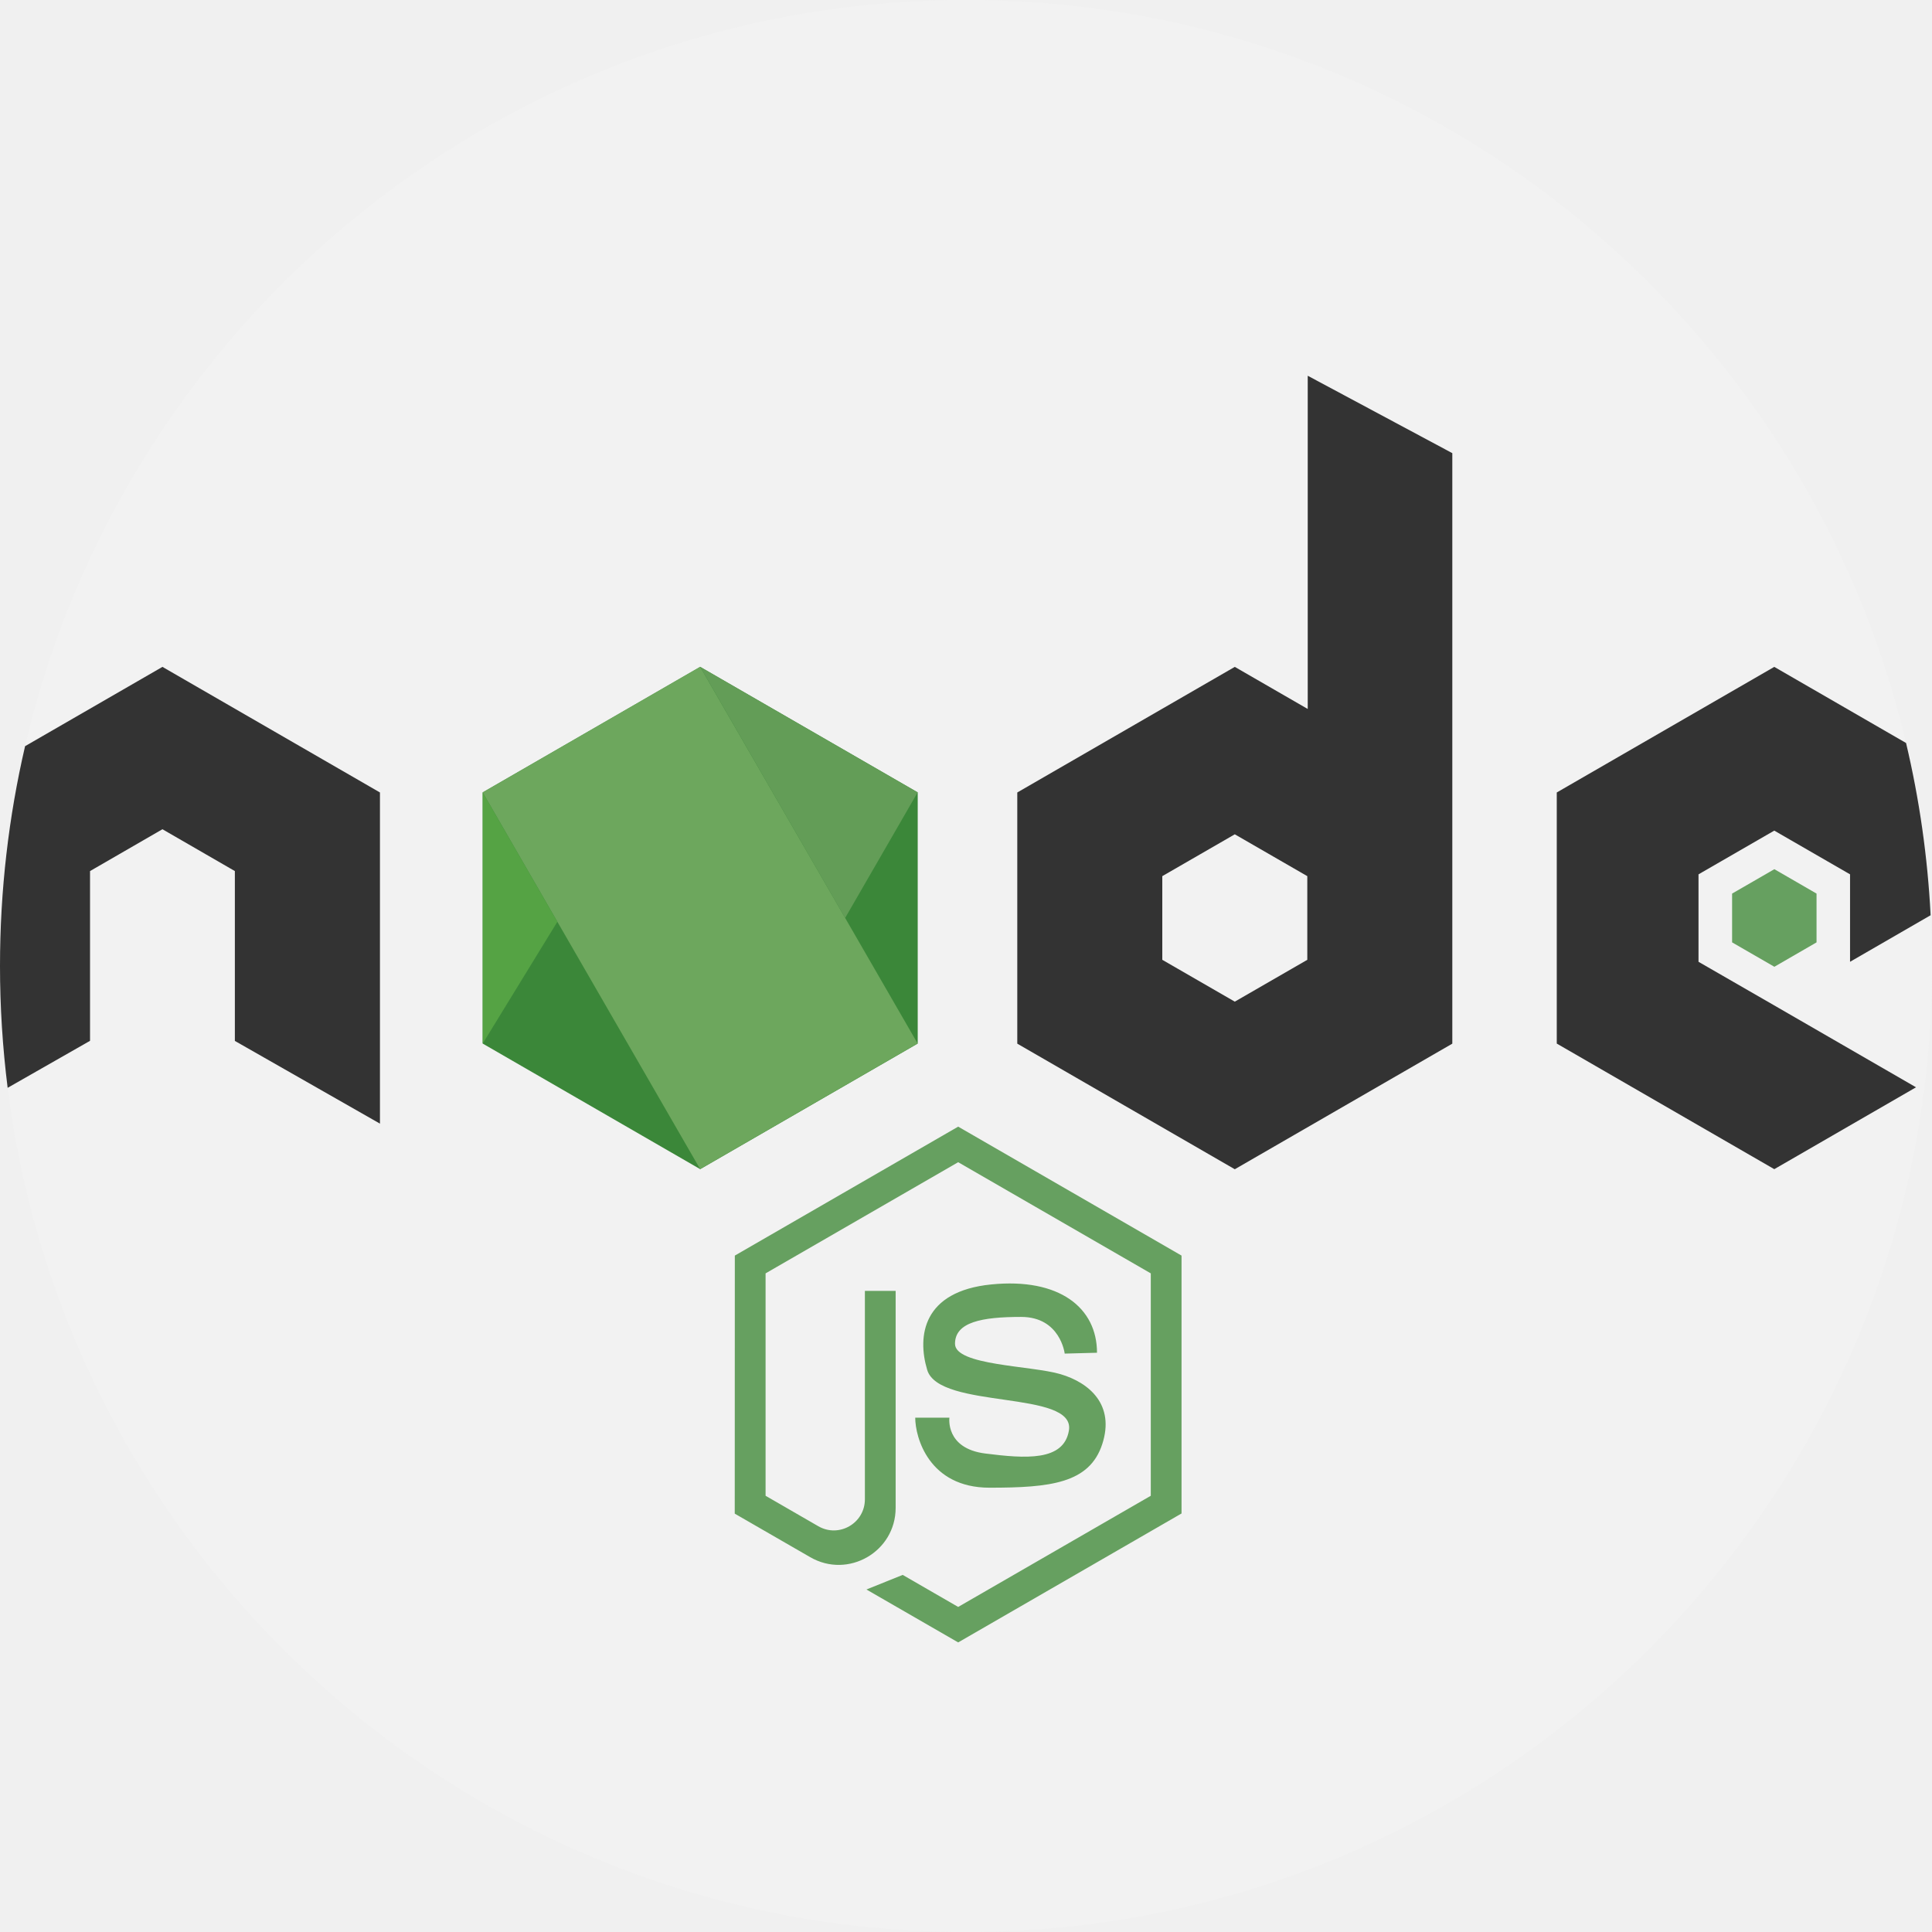
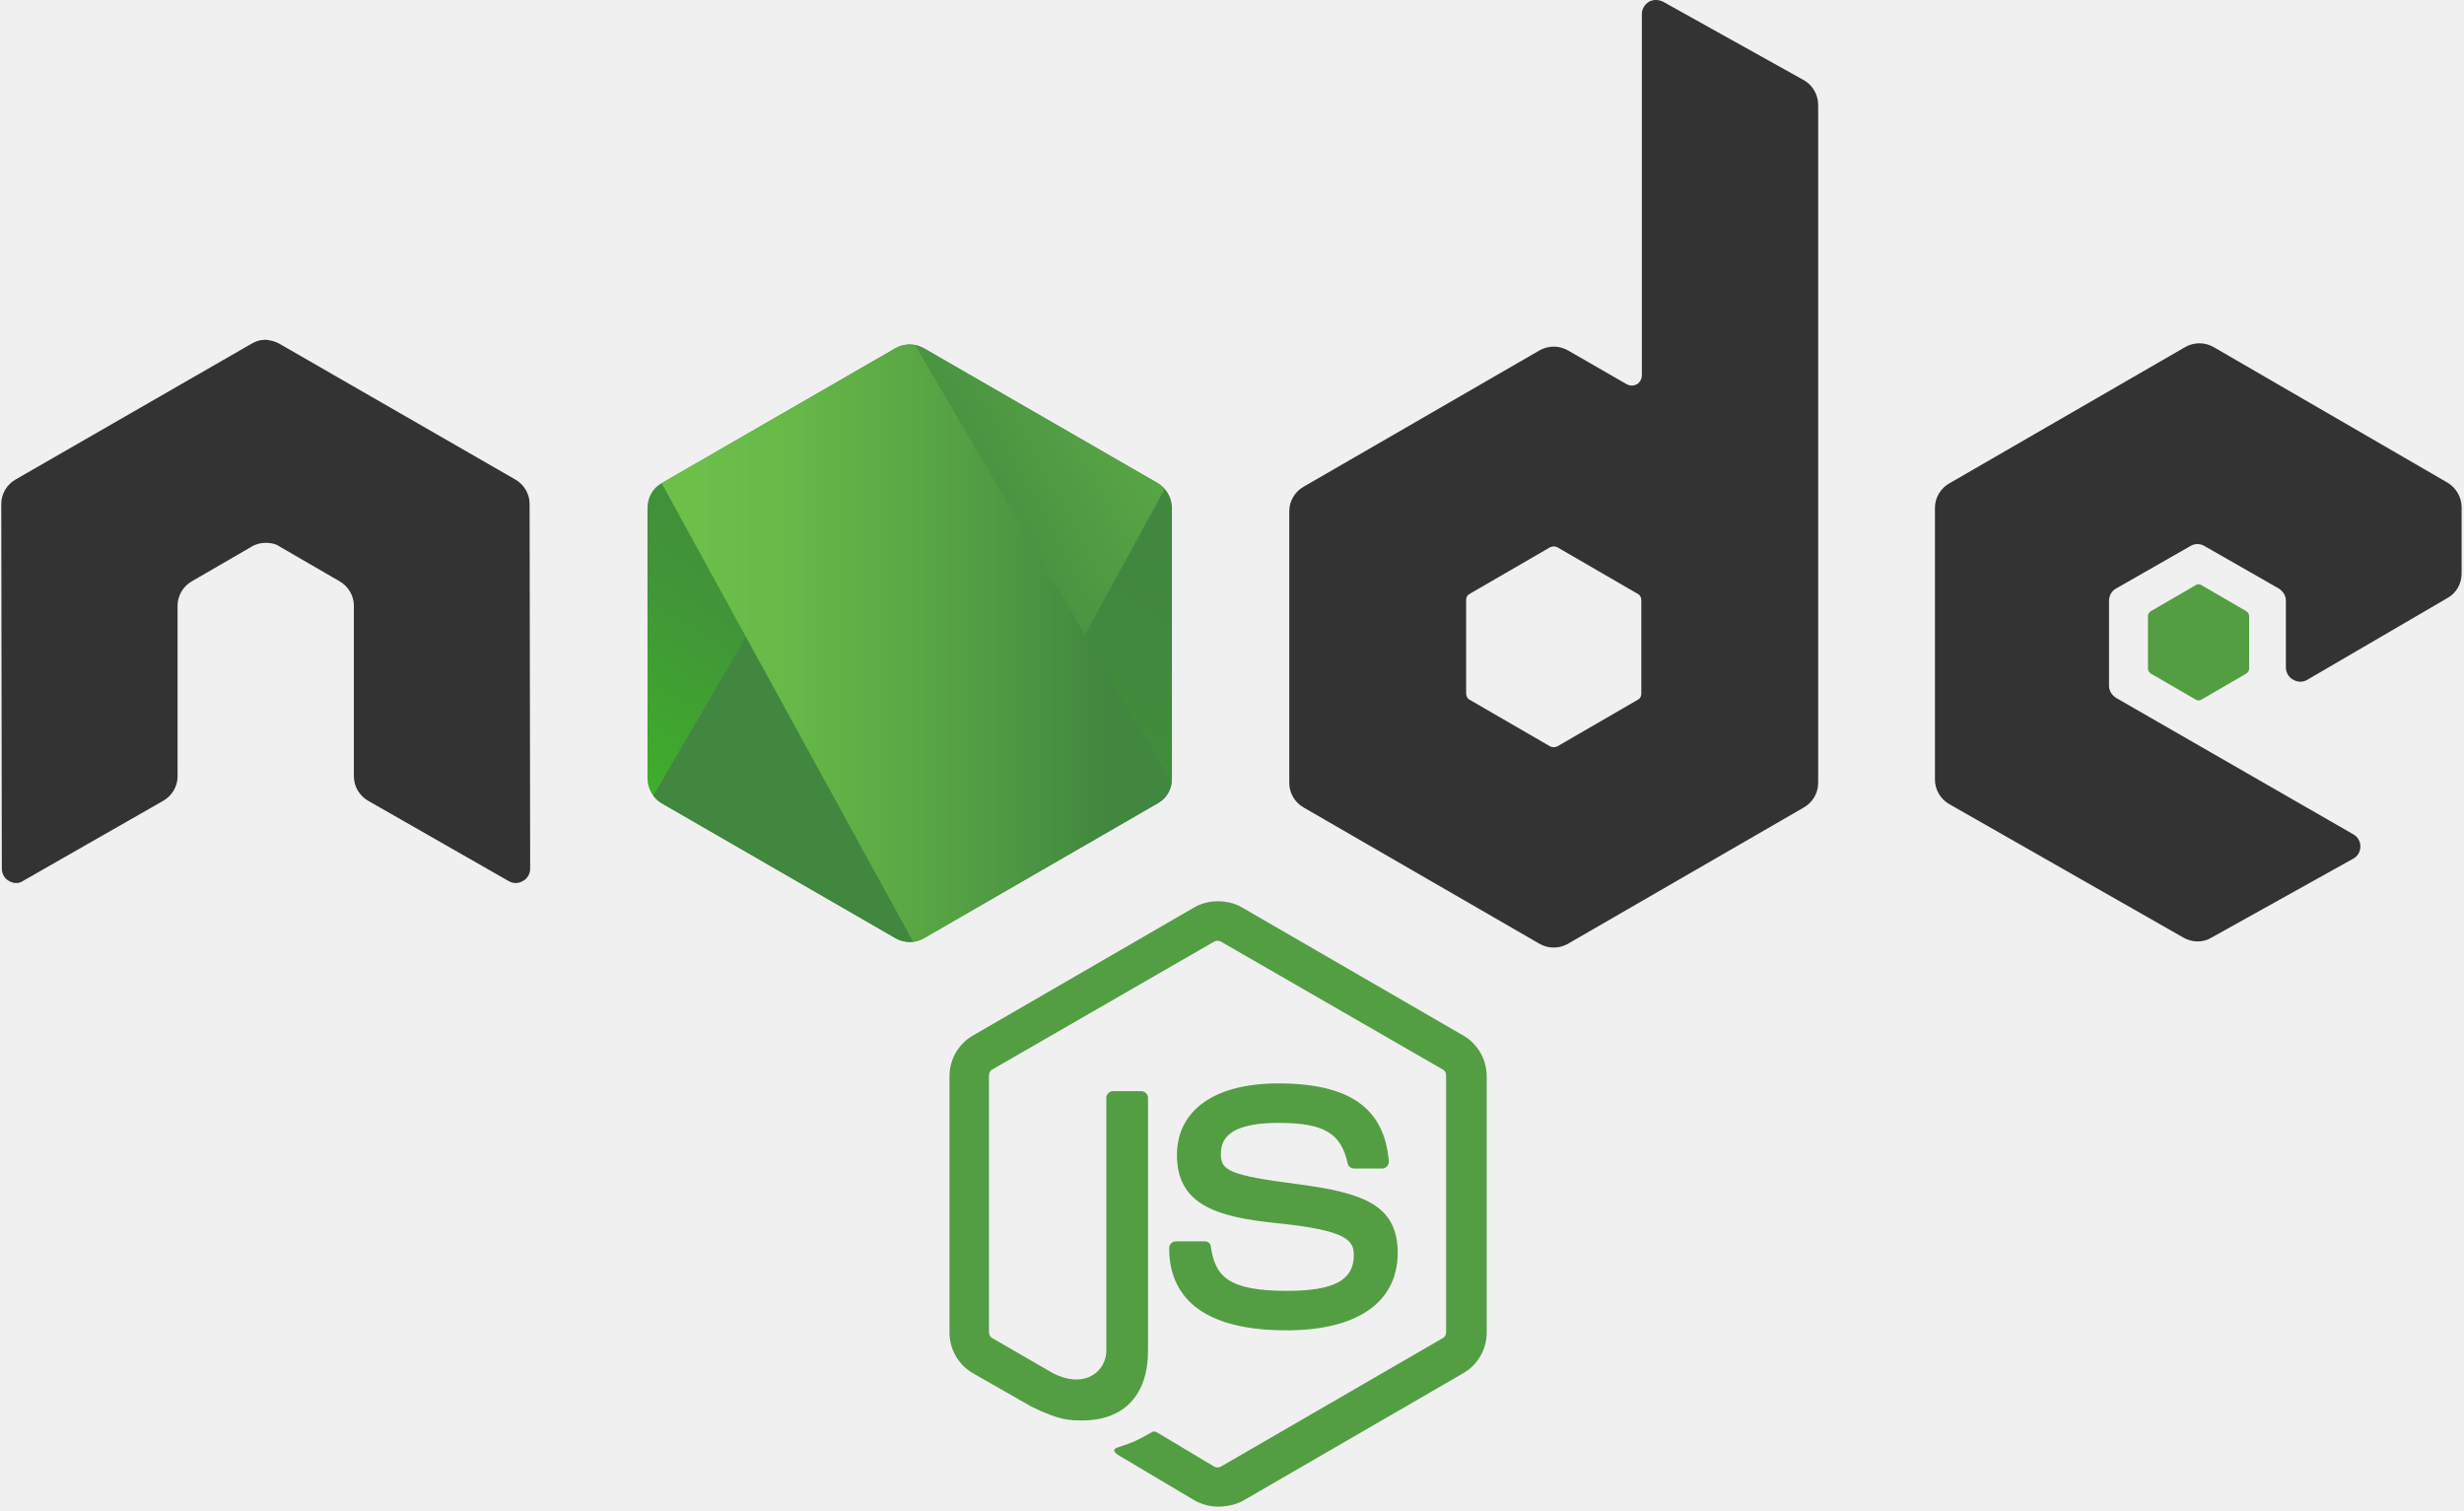
- <svg xmlns="http://www.w3.org/2000/svg" enable-background="new 0 0 2249 2249" viewBox="0 0 2249 2249">
-   <path d="m2249 1124.5c0 621-503.5 1124.5-1124.5 1124.5-573 0-1045.9-428.5-1115.6-982.6-5.9-47.1-8.9-94.5-8.9-141.9 0-88 10.1-173.7 29.2-255.9 115.9-497.7 562.3-868.6 1095.3-868.6 531.7 0 977.2 369 1094.3 864.9 15.6 65.8 25.1 132.9 28.6 200.5 1.1 19.7 1.6 39.4 1.6 59.1z" fill="#f2f2f2" />
-   <path d="m1068.3 1214.8v-292.4l-253.2-146.1-253.2 146.1v292.4l253.2 146.2z" fill="#3b8739" />
-   <path d="m2065.4 1170.4 165 95.3-165 95.3-253.2-146.2v-292.3l253.2-146.2 153.4 88.6c15.6 65.8 25.1 132.9 28.6 200.5l-93.8 54.2v-101.8l-88.2-50.9-88.2 50.9v101.8z" fill="#333" />
-   <path d="m2114.6 1097v-56.8l-49.1-28.4-49.2 28.4v56.8l49.2 28.4z" fill="#66a060" />
-   <path d="m442.3 922.5v385.5l-168.9-96.3v-197.7l-84.3-48.7-84.3 48.7v197.6l-95.9 54.7c-5.9-47-8.9-94.4-8.9-141.8 0-88 10.1-173.7 29.2-255.9l159.9-92.3z" fill="#333" />
-   <path d="m815 776.2 253.2 438.5-253.2 146.2-253.1-438.5z" fill="#6da75d" />
-   <path d="m561.9 1214.8 86.9-141.8-86.9-150.6z" fill="#55a344" />
-   <path d="m983.8 1068.6 84.4-146.2-253.1-146.1z" fill="#639d57" />
-   <path d="m1522.3 437.4v387.9l-84.9-49-253.2 146.2v292.4l253.2 146.2 253.2-146.2v-687.4zm-.5 679.9-84.4 48.7-84.4-48.7v-97.4l84.4-48.7 84.4 48.7z" fill="#333" />
-   <g fill="#66a060">
-     <path d="m1239.4 1575.7s-5-42.7-50.7-42.7-77 6-77 31.3 88.9 25.3 122.7 35.3c33.8 9.9 63.6 35.8 48.7 81.5s-60.6 50.7-131.2 50.7-86.5-58.6-86.5-81.5h39.8s-5 35.8 41.7 41.7 91.4 9.3 97.4-26.8c8-47.7-151.1-23.9-165-70.6-11.8-39.5-5-91.4 74.5-99.4s123.2 27.2 123.2 79.5z" />
-     <path d="m855.3 1762 87.9 50.7c44.2 25.5 99.4-6.4 99.4-57.4v-252.6h-35.8v242.6c0 27.8-30.1 45.3-54.3 31.3l-61.3-35.4v-258.9l224.2-129.4 224.2 129.4v258.9l-224.2 129.4-64.6-37.3-42.2 17 106.8 61.6 260-150.1v-300.2l-260-150.1-260 150.1z" />
+ <svg xmlns="http://www.w3.org/2000/svg" xmlns:xlink="http://www.w3.org/1999/xlink" width="2500" height="1533" viewBox="0 0 512 314" preserveAspectRatio="xMidYMid">
+   <defs>
+     <linearGradient x1="68.188%" y1="17.487%" x2="27.823%" y2="89.755%" id="b">
+       <stop stop-color="#41873F" offset="0%" />
+       <stop stop-color="#418B3D" offset="32.88%" />
+       <stop stop-color="#419637" offset="63.52%" />
+       <stop stop-color="#3FA92D" offset="93.19%" />
+       <stop stop-color="#3FAE2A" offset="100%" />
+     </linearGradient>
+     <path id="a" d="M57.903 1.85a5.957 5.957 0 0 0-5.894 0L3.352 29.933c-1.85 1.04-2.89 3.005-2.89 5.085v56.286c0 2.08 1.156 4.045 2.89 5.085l48.657 28.085a5.957 5.957 0 0 0 5.894 0l48.658-28.085c1.849-1.04 2.89-3.005 2.89-5.085V35.019c0-2.08-1.157-4.045-2.89-5.085L57.903 1.85z" />
+     <linearGradient x1="43.277%" y1="55.169%" x2="159.245%" y2="-18.306%" id="d">
+       <stop stop-color="#41873F" offset="13.76%" />
+       <stop stop-color="#54A044" offset="40.32%" />
+       <stop stop-color="#66B848" offset="71.36%" />
+       <stop stop-color="#6CC04A" offset="90.81%" />
+     </linearGradient>
+     <linearGradient x1="-4413.77%" y1="13.43%" x2="5327.93%" y2="13.43%" id="e">
+       <stop stop-color="#6CC04A" offset="9.192%" />
+       <stop stop-color="#66B848" offset="28.64%" />
+       <stop stop-color="#54A044" offset="59.68%" />
+       <stop stop-color="#41873F" offset="86.24%" />
+     </linearGradient>
+     <linearGradient x1="-4.389%" y1="49.997%" x2="101.499%" y2="49.997%" id="f">
+       <stop stop-color="#6CC04A" offset="9.192%" />
+       <stop stop-color="#66B848" offset="28.64%" />
+       <stop stop-color="#54A044" offset="59.68%" />
+       <stop stop-color="#41873F" offset="86.24%" />
+     </linearGradient>
+     <linearGradient x1="-9713.77%" y1="36.21%" x2="27.93%" y2="36.21%" id="g">
+       <stop stop-color="#6CC04A" offset="9.192%" />
+       <stop stop-color="#66B848" offset="28.64%" />
+       <stop stop-color="#54A044" offset="59.68%" />
+       <stop stop-color="#41873F" offset="86.24%" />
+     </linearGradient>
+     <linearGradient x1="-103.861%" y1="50.275%" x2="100.797%" y2="50.275%" id="h">
+       <stop stop-color="#6CC04A" offset="9.192%" />
+       <stop stop-color="#66B848" offset="28.64%" />
+       <stop stop-color="#54A044" offset="59.68%" />
+       <stop stop-color="#41873F" offset="86.24%" />
+     </linearGradient>
+     <linearGradient x1="130.613%" y1="-211.069%" x2="4.393%" y2="201.605%" id="i">
+       <stop stop-color="#41873F" offset="0%" />
+       <stop stop-color="#418B3D" offset="32.88%" />
+       <stop stop-color="#419637" offset="63.52%" />
+       <stop stop-color="#3FA92D" offset="93.19%" />
+       <stop stop-color="#3FAE2A" offset="100%" />
+     </linearGradient>
+   </defs>
+   <g fill="none">
+     <path d="M253.11 313.094c-1.733 0-3.351-.462-4.854-1.271l-15.371-9.13c-2.312-1.272-1.156-1.734-.462-1.965 3.12-1.04 3.698-1.272 6.934-3.12.347-.232.81-.116 1.156.115l11.789 7.05c.462.231 1.04.231 1.386 0l46.115-26.698c.462-.231.694-.694.694-1.271v-53.28c0-.579-.232-1.04-.694-1.272l-46.115-26.582c-.462-.232-1.04-.232-1.386 0l-46.115 26.582c-.462.231-.694.809-.694 1.271v53.28c0 .463.232 1.04.694 1.272l12.598 7.281c6.819 3.467 11.095-.578 11.095-4.623v-52.587c0-.693.578-1.387 1.387-1.387h5.894c.694 0 1.387.578 1.387 1.387v52.587c0 9.13-4.97 14.447-13.638 14.447-2.658 0-4.738 0-10.633-2.89l-12.135-6.934c-3.005-1.733-4.854-4.97-4.854-8.437v-53.28c0-3.467 1.849-6.704 4.854-8.437l46.114-26.698c2.89-1.618 6.82-1.618 9.709 0l46.114 26.698c3.005 1.733 4.855 4.97 4.855 8.437v53.28c0 3.467-1.85 6.704-4.855 8.437l-46.114 26.698c-1.503.694-3.236 1.04-4.854 1.04zm14.216-36.637c-20.225 0-24.386-9.246-24.386-17.105 0-.694.578-1.387 1.387-1.387h6.01c.693 0 1.271.462 1.271 1.156.925 6.125 3.583 9.13 15.834 9.13 9.708 0 13.87-2.196 13.87-7.397 0-3.005-1.157-5.2-16.297-6.703-12.598-1.272-20.457-4.045-20.457-14.1 0-9.362 7.86-14.91 21.035-14.91 14.793 0 22.075 5.086 23 16.18 0 .348-.116.694-.347 1.041-.232.231-.578.462-.925.462h-6.01c-.578 0-1.156-.462-1.271-1.04-1.387-6.356-4.97-8.437-14.447-8.437-10.633 0-11.905 3.699-11.905 6.472 0 3.352 1.503 4.392 15.834 6.241 14.216 1.85 20.92 4.508 20.92 14.447-.116 10.171-8.437 15.95-23.116 15.95z" fill="#539E43" />
+     <path d="M110.028 104.712c0-2.08-1.156-4.046-3.005-5.086l-49.004-28.2c-.81-.463-1.734-.694-2.658-.81h-.463c-.924 0-1.849.347-2.658.81l-49.004 28.2c-1.85 1.04-3.005 3.005-3.005 5.086l.116 75.817c0 1.04.578 2.08 1.502 2.543.925.578 2.08.578 2.89 0l29.125-16.643c1.849-1.04 3.005-3.005 3.005-5.085v-35.482c0-2.08 1.155-4.045 3.005-5.085l12.366-7.166c.925-.578 1.965-.81 3.005-.81 1.04 0 2.08.232 2.89.81l12.366 7.166c1.85 1.04 3.005 3.004 3.005 5.085v35.482c0 2.08 1.156 4.045 3.005 5.085l29.125 16.643c.925.578 2.08.578 3.005 0 .925-.463 1.503-1.503 1.503-2.543l-.116-75.817zM345.571.347c-.924-.463-2.08-.463-2.89 0-.924.578-1.502 1.502-1.502 2.542v75.125c0 .693-.346 1.386-1.04 1.849-.693.346-1.387.346-2.08 0l-12.251-7.05a5.957 5.957 0 0 0-5.895 0l-49.004 28.316c-1.849 1.04-3.005 3.005-3.005 5.085v56.516c0 2.08 1.156 4.046 3.005 5.086l49.004 28.316a5.957 5.957 0 0 0 5.895 0l49.004-28.316c1.849-1.04 3.005-3.005 3.005-5.086V21.844c0-2.196-1.156-4.16-3.005-5.201L345.572.347zm-4.507 143.776c0 .578-.231 1.04-.694 1.271l-16.758 9.708a1.714 1.714 0 0 1-1.503 0l-16.758-9.708c-.463-.231-.694-.809-.694-1.271v-19.417c0-.578.231-1.04.694-1.271l16.758-9.709a1.714 1.714 0 0 1 1.503 0l16.758 9.709c.463.23.694.809.694 1.271v19.417zM508.648 124.244c1.85-1.04 2.89-3.005 2.89-5.086v-13.753c0-2.08-1.156-4.045-2.89-5.085l-48.657-28.2a5.957 5.957 0 0 0-5.894 0l-49.004 28.315c-1.85 1.04-3.005 3.005-3.005 5.086v56.516c0 2.08 1.155 4.045 3.005 5.085l48.657 27.738c1.85 1.04 4.045 1.04 5.779 0L489 178.45c.925-.463 1.503-1.503 1.503-2.543 0-1.04-.578-2.08-1.503-2.543l-49.235-28.316c-.924-.577-1.502-1.502-1.502-2.542v-17.683c0-1.04.578-2.08 1.502-2.543l15.372-8.784a2.821 2.821 0 0 1 3.005 0l15.371 8.784c.925.578 1.503 1.502 1.503 2.543v13.869c0 1.04.578 2.08 1.502 2.542.925.578 2.08.578 3.005 0l29.125-16.99z" fill="#333" />
+     <path d="M456.293 121.586a1.05 1.05 0 0 1 1.155 0l9.362 5.432c.347.23.578.577.578 1.04v10.864c0 .462-.231.809-.578 1.04l-9.362 5.432a1.05 1.05 0 0 1-1.155 0l-9.362-5.432c-.347-.231-.578-.578-.578-1.04v-10.864c0-.463.231-.81.578-1.04l9.362-5.432z" fill="#539E43" />
+     <g transform="translate(134.068 70.501)">
+       <mask id="c" fill="#fff">
+         <use xlink:href="#a" />
+       </mask>
+       <use fill="url(#b)" xlink:href="#a" />
+       <g mask="url(#c)">
+         <path d="M51.893 1.85L3.121 29.933C1.27 30.974 0 32.94 0 35.02v56.286c0 1.387.578 2.658 1.502 3.698L56.285 1.156c-1.387-.231-3.005-.116-4.392.693zM56.632 125.053c.462-.116.925-.347 1.387-.578l48.773-28.085c1.85-1.04 3.005-3.005 3.005-5.085V35.019c0-1.502-.694-3.005-1.734-4.045l-51.43 94.079z" />
+         <path d="M106.676 29.934L57.788 1.85a8.025 8.025 0 0 0-1.503-.578L1.502 95.12a6.082 6.082 0 0 0 1.619 1.387l48.888 28.085c1.387.809 3.005 1.04 4.507.577l51.432-94.078c-.347-.462-.81-.81-1.272-1.156z" fill="url(#d)" />
+       </g>
+       <g mask="url(#c)">
+         <path d="M109.797 91.305V35.019c0-2.08-1.271-4.045-3.12-5.085L57.786 1.85a5.106 5.106 0 0 0-1.848-.693l53.511 91.42c.231-.347.347-.809.347-1.271zM3.12 29.934C1.272 30.974 0 32.94 0 35.02v56.286c0 2.08 1.387 4.045 3.12 5.085l48.889 28.085c1.156.693 2.427.925 3.814.693L3.467 29.818l-.346.116z" />
+         <path fill="url(#e)" fill-rule="evenodd" d="M50.391.809l-.693.347h.924l-.231-.347z" transform="translate(0 -9.246)" />
+         <path d="M106.792 105.636c1.387-.809 2.427-2.196 2.89-3.698L56.053 10.402c-1.387-.231-2.89-.116-4.16.693L3.351 39.065l52.355 95.465a8.057 8.057 0 0 0 2.196-.693l48.889-28.2z" fill="url(#f)" fill-rule="evenodd" transform="translate(0 -9.246)" />
+         <path fill="url(#g)" fill-rule="evenodd" d="M111.3 104.712l-.347-.578v.809l.346-.231z" transform="translate(0 -9.246)" />
+         <path d="M106.792 105.636l-48.773 28.085a6.973 6.973 0 0 1-2.196.693l.925 1.734 54.089-31.32v-.694l-1.387-2.312c-.231 1.618-1.271 3.005-2.658 3.814z" fill="url(#h)" fill-rule="evenodd" transform="translate(0 -9.246)" />
+         <path d="M106.792 105.636l-48.773 28.085a6.973 6.973 0 0 1-2.196.693l.925 1.734 54.089-31.32v-.694l-1.387-2.312c-.231 1.618-1.271 3.005-2.658 3.814z" fill="url(#i)" fill-rule="evenodd" transform="translate(0 -9.246)" />
+       </g>
+     </g>
  </g>
</svg>
